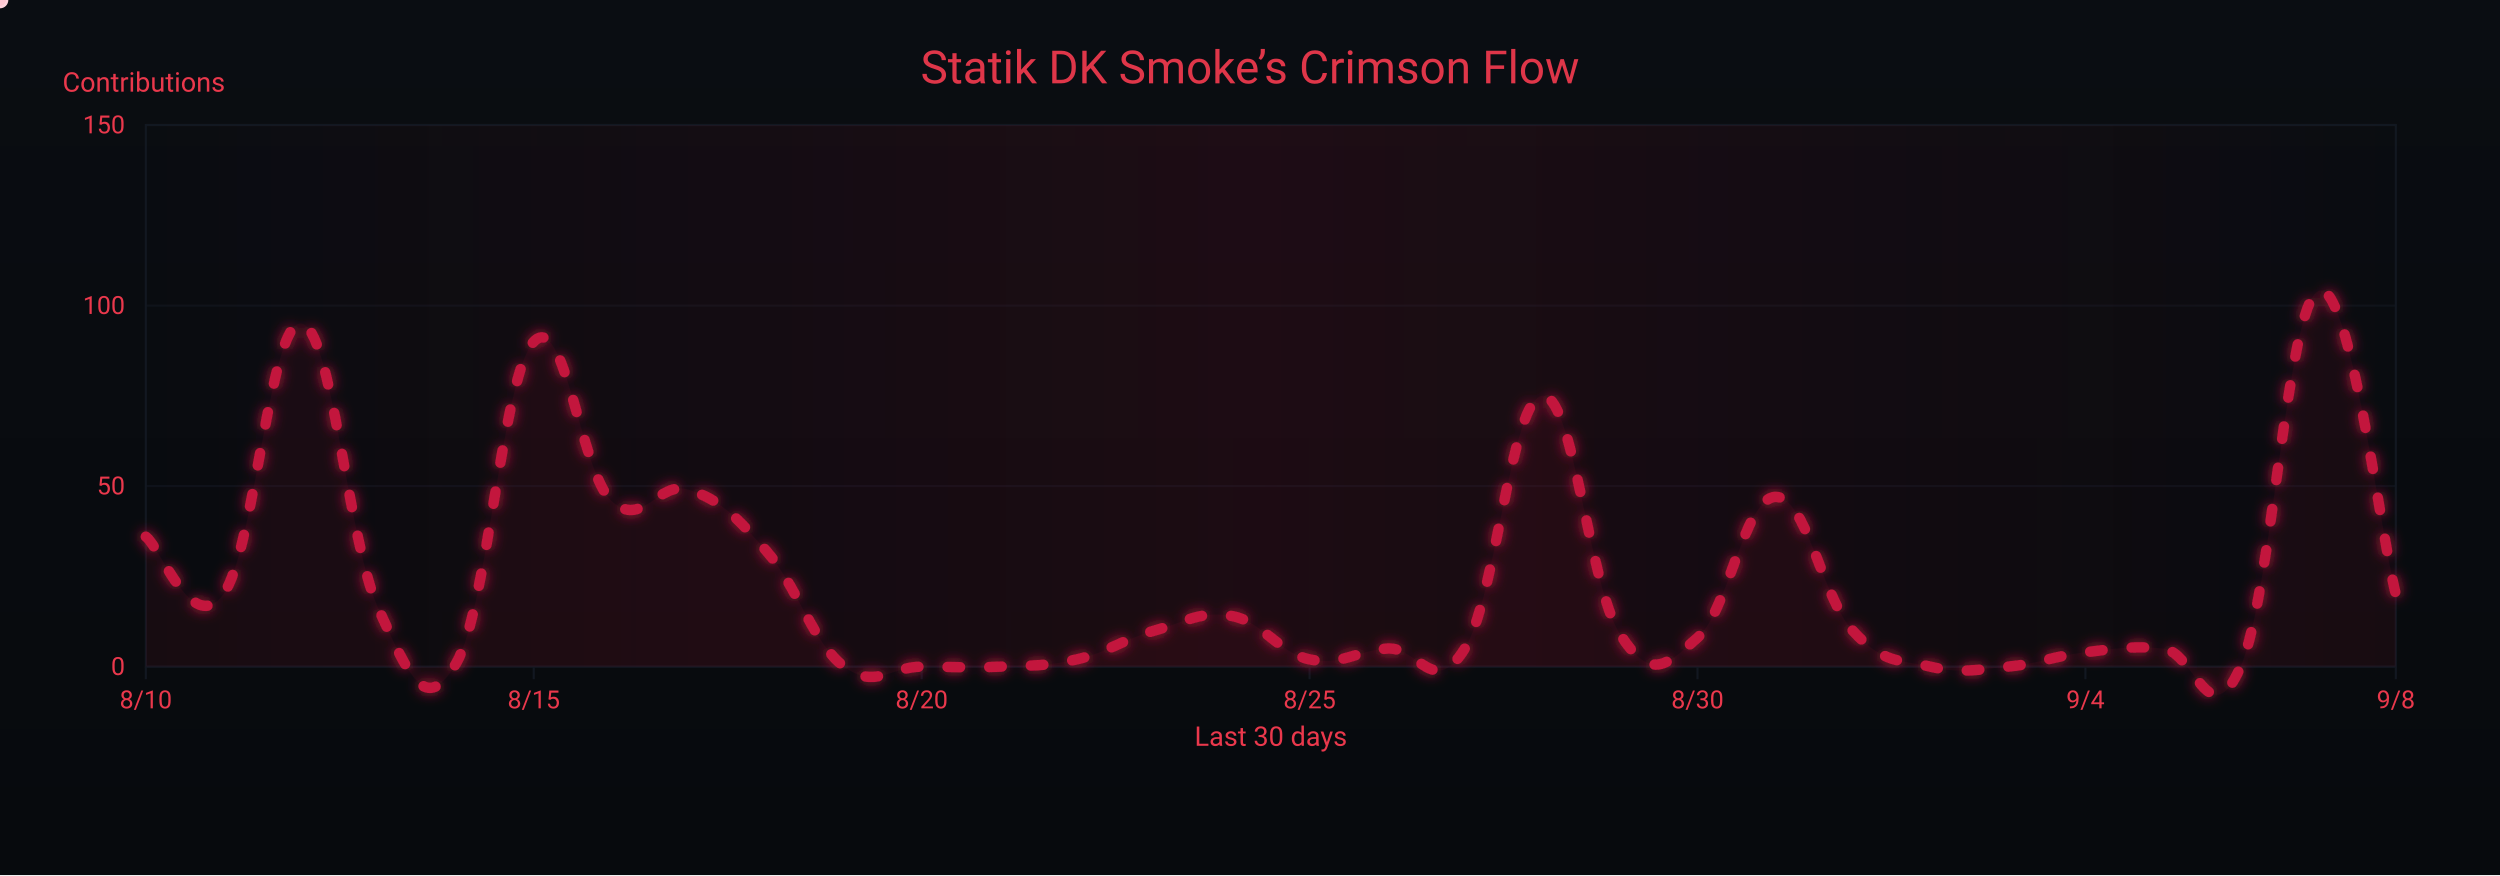
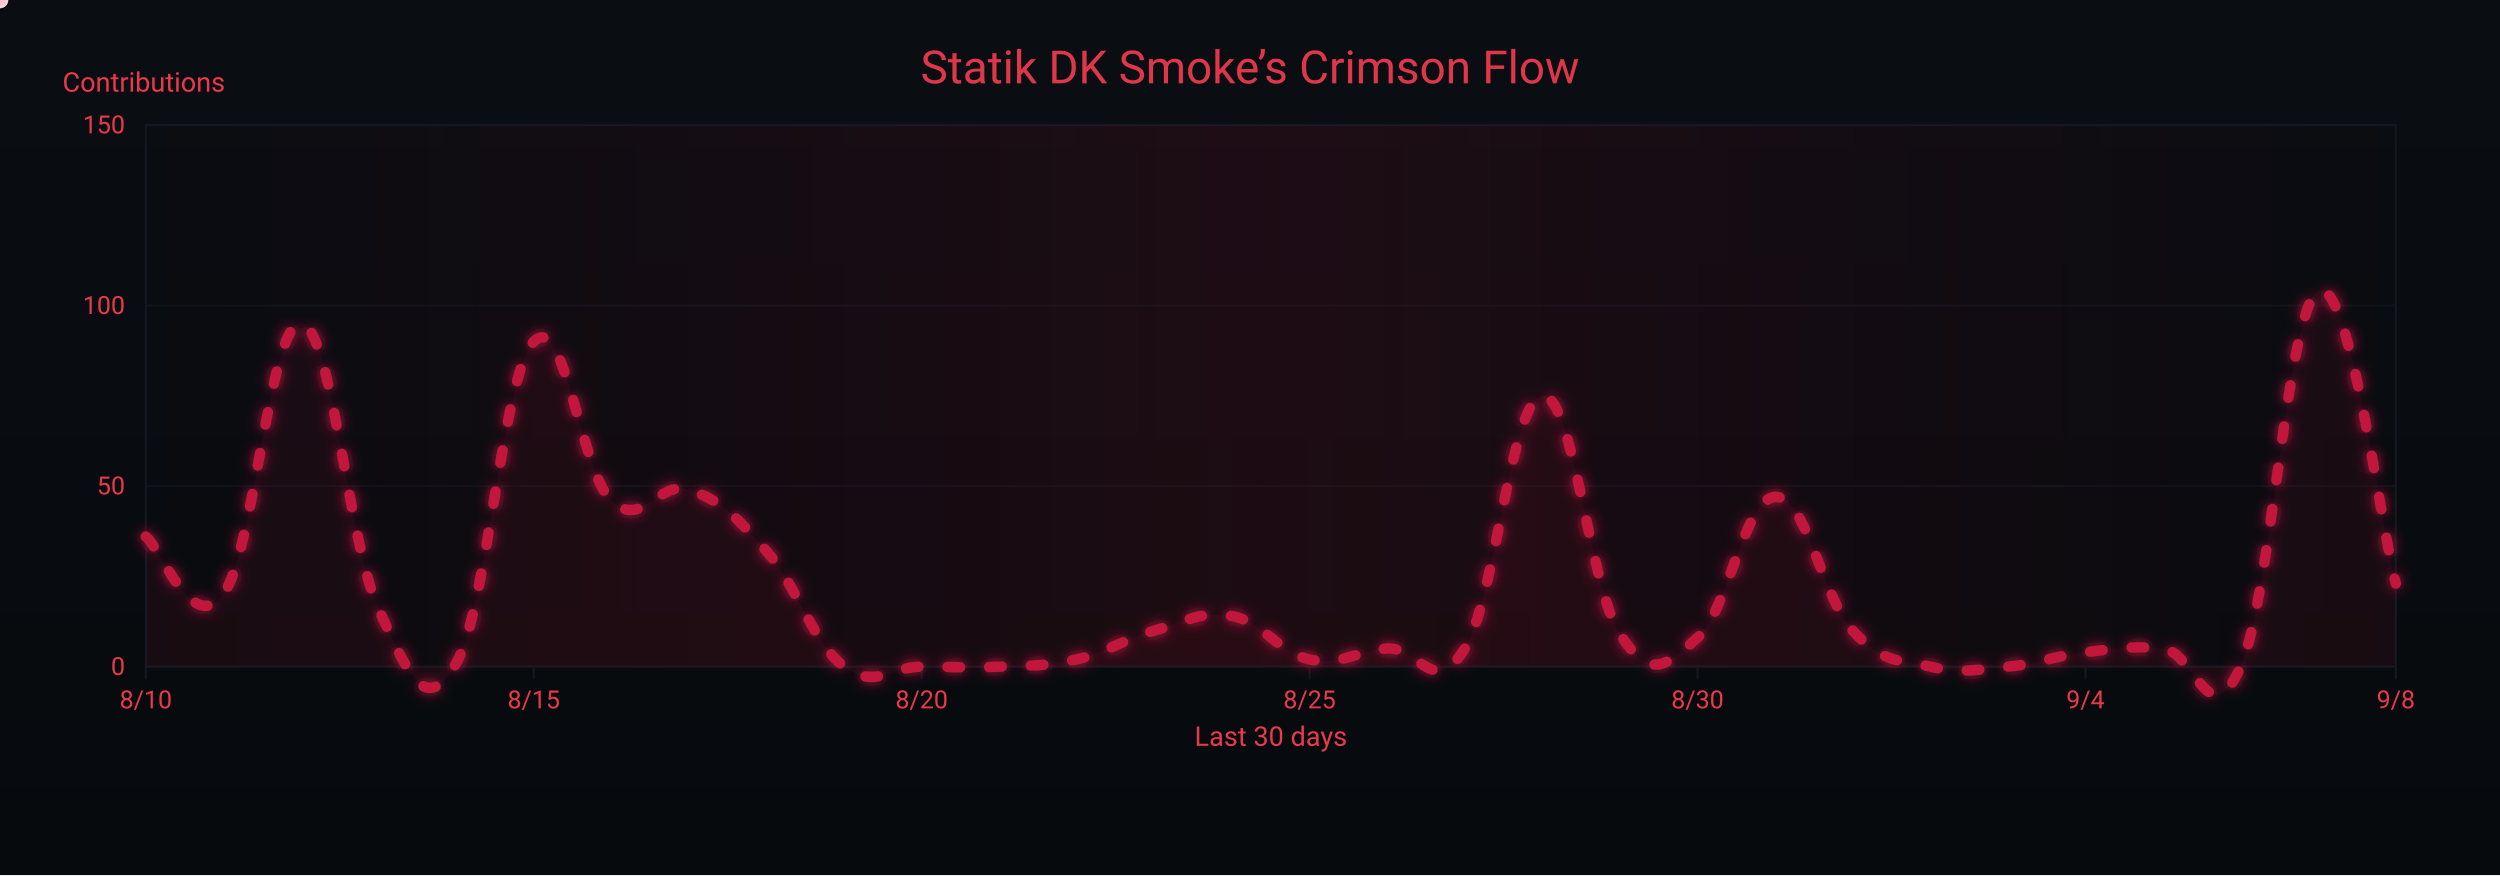
<svg xmlns="http://www.w3.org/2000/svg" width="1200" height="420" viewBox="0 0 1200 420" role="img" aria-label="Crimson Flow Graph">
  <defs>
    <linearGradient id="bgGrad" x1="0" y1="0" x2="0" y2="1">
      <stop offset="0%" stop-color="#0a0d12" />
      <stop offset="100%" stop-color="#070a0d" />
    </linearGradient>
    <filter id="glow">
      <feGaussianBlur stdDeviation="3" result="b1" />
      <feMerge>
        <feMergeNode in="b1" />
        <feMergeNode in="SourceGraphic" />
      </feMerge>
    </filter>
    <linearGradient id="sheen" x1="0" y1="0" x2="1" y2="0">
      <stop offset="0%" stop-color="#9b0e2a" stop-opacity="0" />
      <stop offset="50%" stop-color="#9b0e2a" stop-opacity=".14" />
      <stop offset="100%" stop-color="#9b0e2a" stop-opacity="0" />
      <animateTransform attributeName="gradientTransform" type="translate" from="-1 0" to="1 0" dur="9s" repeatCount="indefinite" />
    </linearGradient>
  </defs>
  <rect width="1200" height="420" fill="url(#bgGrad)" />
  <rect x="70" y="60" width="1080" height="260" fill="none" stroke="#121821" stroke-width="1" />
  <g font-family="ui-sans-serif,system-ui,-apple-system,Segoe UI,Roboto,Ubuntu,Arial" font-size="12">
    <path d="M70,320.0 H1150" stroke="#121821" stroke-width="1" opacity="0.6" />
    <text x="60" y="324.0" text-anchor="end" fill="#ea384c">0</text>
    <path d="M70,233.3 H1150" stroke="#121821" stroke-width="1" opacity="0.6" />
    <text x="60" y="237.3" text-anchor="end" fill="#ea384c">50</text>
    <path d="M70,146.7 H1150" stroke="#121821" stroke-width="1" opacity="0.6" />
    <text x="60" y="150.7" text-anchor="end" fill="#ea384c">100</text>
    <path d="M70,60.0 H1150" stroke="#121821" stroke-width="1" opacity="0.6" />
    <text x="60" y="64.0" text-anchor="end" fill="#ea384c">150</text>
    <text x="30" y="44" fill="#ea384c" font-size="13">Contributions</text>
  </g>
  <g font-family="ui-sans-serif,system-ui,-apple-system,Segoe UI,Roboto,Ubuntu,Arial" font-size="12">
    <path d="M70.0,320 V326" stroke="#121821" stroke-width="1" />
    <text x="70.0" y="340" text-anchor="middle" fill="#ea384c">8/10</text>
    <path d="M256.2,320 V326" stroke="#121821" stroke-width="1" />
    <text x="256.2" y="340" text-anchor="middle" fill="#ea384c">8/15</text>
    <path d="M442.4,320 V326" stroke="#121821" stroke-width="1" />
    <text x="442.4" y="340" text-anchor="middle" fill="#ea384c">8/20</text>
    <path d="M628.6,320 V326" stroke="#121821" stroke-width="1" />
    <text x="628.6" y="340" text-anchor="middle" fill="#ea384c">8/25</text>
    <path d="M814.8,320 V326" stroke="#121821" stroke-width="1" />
    <text x="814.8" y="340" text-anchor="middle" fill="#ea384c">8/30</text>
    <path d="M1001.0,320 V326" stroke="#121821" stroke-width="1" />
    <text x="1001.0" y="340" text-anchor="middle" fill="#ea384c">9/4</text>
    <path d="M1150.0,320 V326" stroke="#121821" stroke-width="1" />
    <text x="1150.0" y="340" text-anchor="middle" fill="#ea384c">9/8</text>
    <text x="610" y="358" text-anchor="middle" fill="#ea384c" font-size="13">Last 30 days</text>
  </g>
  <rect x="70" y="60" width="1080" height="260" fill="url(#sheen)" />
  <text x="600" y="40" text-anchor="middle" font-family="ui-sans-serif,system-ui,-apple-system,Segoe UI,Roboto,Ubuntu,Arial" font-size="22" fill="#ea384c" opacity=".95">Statik DK Smoke’s Crimson Flow</text>
-   <path d="M70.0,257.6 C77.4,263.1 92.3,305.8 107.2,285.3 C122.1,264.9 129.6,153.9 144.5,155.3 C159.4,156.7 166.8,259.7 181.7,292.3 C196.6,324.9 204.1,343.9 219.0,318.3 C233.9,292.6 241.3,179.6 256.2,164.0 C271.1,148.4 278.6,226.1 293.4,240.3 C308.3,254.5 315.8,230.2 330.7,235.1 C345.6,239.9 353.0,247.5 367.9,264.5 C382.8,281.5 390.3,308.9 405.2,320.0 C420.1,331.1 427.5,320.0 442.4,320.0 C457.3,320.0 464.8,320.7 479.7,320.0 C494.6,319.3 502.0,320.0 516.9,316.5 C531.8,313.1 539.2,306.8 554.1,302.7 C569.0,298.5 576.5,293.0 591.4,295.7 C606.3,298.5 613.7,313.4 628.6,316.5 C643.5,319.7 651.0,312.4 665.9,311.3 C680.8,310.3 688.2,335.6 703.1,311.3 C718.0,287.1 725.4,191.4 740.3,190.0 C755.2,188.6 762.7,281.2 777.6,304.4 C792.5,327.6 799.9,319.3 814.8,306.1 C829.7,293.0 837.2,239.2 852.1,238.5 C867.0,237.8 874.4,286.4 889.3,302.7 C904.2,319.0 911.7,316.5 926.6,320.0 C941.4,323.5 948.9,321.4 963.8,320.0 C978.7,318.6 986.1,314.8 1001.0,313.1 C1015.9,311.3 1023.4,309.9 1038.3,311.3 C1053.2,312.7 1060.6,354.3 1075.5,320.0 C1090.4,285.7 1097.9,146.7 1112.8,139.7 C1127.7,132.8 1142.6,256.2 1150.0,285.3 L 1150,320 L 70,320 Z" fill="#7a0f26" opacity=".13">
+   <path d="M70.0,257.6 C77.4,263.1 92.3,305.8 107.2,285.3 C122.1,264.9 129.6,153.9 144.5,155.3 C159.4,156.7 166.8,259.7 181.7,292.3 C196.6,324.9 204.1,343.9 219.0,318.3 C233.9,292.6 241.3,179.6 256.2,164.0 C271.1,148.4 278.6,226.1 293.4,240.3 C308.3,254.5 315.8,230.2 330.7,235.1 C345.6,239.9 353.0,247.5 367.9,264.5 C382.8,281.5 390.3,308.9 405.2,320.0 C420.1,331.1 427.5,320.0 442.4,320.0 C457.3,320.0 464.8,320.7 479.7,320.0 C494.6,319.3 502.0,320.0 516.9,316.5 C531.8,313.1 539.2,306.8 554.1,302.7 C569.0,298.5 576.5,293.0 591.4,295.7 C606.3,298.5 613.7,313.4 628.6,316.5 C643.5,319.7 651.0,312.4 665.9,311.3 C680.8,310.3 688.2,335.6 703.1,311.3 C718.0,287.1 725.4,191.4 740.3,190.0 C755.2,188.6 762.7,281.2 777.6,304.4 C792.5,327.6 799.9,319.3 814.8,306.1 C829.7,293.0 837.2,239.2 852.1,238.5 C867.0,237.8 874.4,286.4 889.3,302.7 C904.2,319.0 911.7,316.5 926.6,320.0 C941.4,323.5 948.9,321.4 963.8,320.0 C978.7,318.6 986.1,314.8 1001.0,313.1 C1015.9,311.3 1023.4,309.9 1038.3,311.3 C1053.2,312.7 1060.6,354.3 1075.5,320.0 C1090.4,285.7 1097.9,147.7 1112.8,139.7 C1127.7,131.8 1142.6,252.1 1150.0,280.1 L 1150,320 L 70,320 Z" fill="#7a0f26" opacity=".13">
    <animate attributeName="opacity" values=".10;.17;.10" dur="6s" repeatCount="indefinite" />
  </path>
-   <path id="curve" d="M70.0,257.6 C77.4,263.1 92.3,305.8 107.2,285.3 C122.1,264.9 129.6,153.9 144.5,155.3 C159.4,156.7 166.8,259.7 181.7,292.3 C196.6,324.9 204.1,343.9 219.0,318.3 C233.9,292.6 241.3,179.6 256.2,164.0 C271.1,148.4 278.6,226.1 293.4,240.3 C308.3,254.5 315.8,230.2 330.7,235.1 C345.6,239.9 353.0,247.5 367.9,264.5 C382.8,281.5 390.3,308.9 405.2,320.0 C420.1,331.1 427.5,320.0 442.4,320.0 C457.3,320.0 464.8,320.7 479.7,320.0 C494.6,319.3 502.0,320.0 516.9,316.5 C531.8,313.1 539.2,306.8 554.1,302.7 C569.0,298.5 576.5,293.0 591.4,295.7 C606.3,298.5 613.7,313.4 628.6,316.5 C643.5,319.7 651.0,312.4 665.9,311.3 C680.8,310.3 688.2,335.6 703.1,311.3 C718.0,287.1 725.4,191.4 740.3,190.0 C755.2,188.6 762.7,281.2 777.6,304.4 C792.5,327.6 799.9,319.3 814.8,306.1 C829.7,293.0 837.2,239.2 852.1,238.5 C867.0,237.8 874.4,286.4 889.3,302.7 C904.2,319.0 911.7,316.5 926.6,320.0 C941.4,323.5 948.9,321.4 963.8,320.0 C978.7,318.6 986.1,314.8 1001.0,313.1 C1015.9,311.3 1023.4,309.9 1038.3,311.3 C1053.2,312.7 1060.6,354.3 1075.5,320.0 C1090.4,285.7 1097.9,146.7 1112.8,139.7 C1127.7,132.8 1142.6,256.2 1150.0,285.3" fill="none" stroke="#c3193d" stroke-width="5" stroke-linecap="round" stroke-linejoin="round" stroke-dasharray="6 14" filter="url(#glow)">
+   <path id="curve" d="M70.0,257.6 C77.4,263.1 92.3,305.8 107.2,285.3 C122.1,264.9 129.6,153.9 144.5,155.3 C159.4,156.7 166.8,259.7 181.7,292.3 C196.6,324.9 204.1,343.9 219.0,318.3 C233.9,292.6 241.3,179.6 256.2,164.0 C271.1,148.4 278.6,226.1 293.4,240.3 C308.3,254.5 315.8,230.2 330.7,235.1 C345.6,239.9 353.0,247.5 367.9,264.5 C382.8,281.5 390.3,308.9 405.2,320.0 C420.1,331.1 427.5,320.0 442.4,320.0 C457.3,320.0 464.8,320.7 479.7,320.0 C494.6,319.3 502.0,320.0 516.9,316.5 C531.8,313.1 539.2,306.8 554.1,302.7 C569.0,298.5 576.5,293.0 591.4,295.7 C606.3,298.5 613.7,313.4 628.6,316.5 C643.5,319.7 651.0,312.4 665.9,311.3 C680.8,310.3 688.2,335.6 703.1,311.3 C718.0,287.1 725.4,191.4 740.3,190.0 C755.2,188.6 762.7,281.2 777.6,304.4 C792.5,327.6 799.9,319.3 814.8,306.1 C829.7,293.0 837.2,239.2 852.1,238.5 C867.0,237.8 874.4,286.4 889.3,302.7 C904.2,319.0 911.7,316.5 926.6,320.0 C941.4,323.5 948.9,321.4 963.8,320.0 C978.7,318.6 986.1,314.8 1001.0,313.1 C1015.9,311.3 1023.4,309.9 1038.3,311.3 C1053.2,312.7 1060.6,354.3 1075.5,320.0 C1090.4,285.7 1097.9,147.7 1112.8,139.7 C1127.7,131.8 1142.6,252.1 1150.0,280.1" fill="none" stroke="#c3193d" stroke-width="5" stroke-linecap="round" stroke-linejoin="round" stroke-dasharray="6 14" filter="url(#glow)">
    <animate attributeName="stroke-dashoffset" values="0;-220" dur="4.8s" repeatCount="indefinite" />
  </path>
  <g fill="#ffd1db">
    <circle r="4">
      <animateMotion dur="7s" rotate="auto" repeatCount="indefinite">
        <mpath href="#curve" />
      </animateMotion>
      <animate attributeName="opacity" values="1;.3;1" dur="2.2s" repeatCount="indefinite" />
    </circle>
    <circle r="3" fill="#ffffff">
      <animateMotion dur="8.2s" begin="1s" rotate="auto" repeatCount="indefinite">
        <mpath href="#curve" />
      </animateMotion>
      <animate attributeName="opacity" values=".7;.2;.7" dur="2.4s" repeatCount="indefinite" />
    </circle>
    <circle r="3" fill="#ffc7d3">
      <animateMotion dur="6s" begin="2s" rotate="auto" repeatCount="indefinite">
        <mpath href="#curve" />
      </animateMotion>
      <animate attributeName="opacity" values=".8;.3;.8" dur="2s" repeatCount="indefinite" />
    </circle>
  </g>
</svg>
